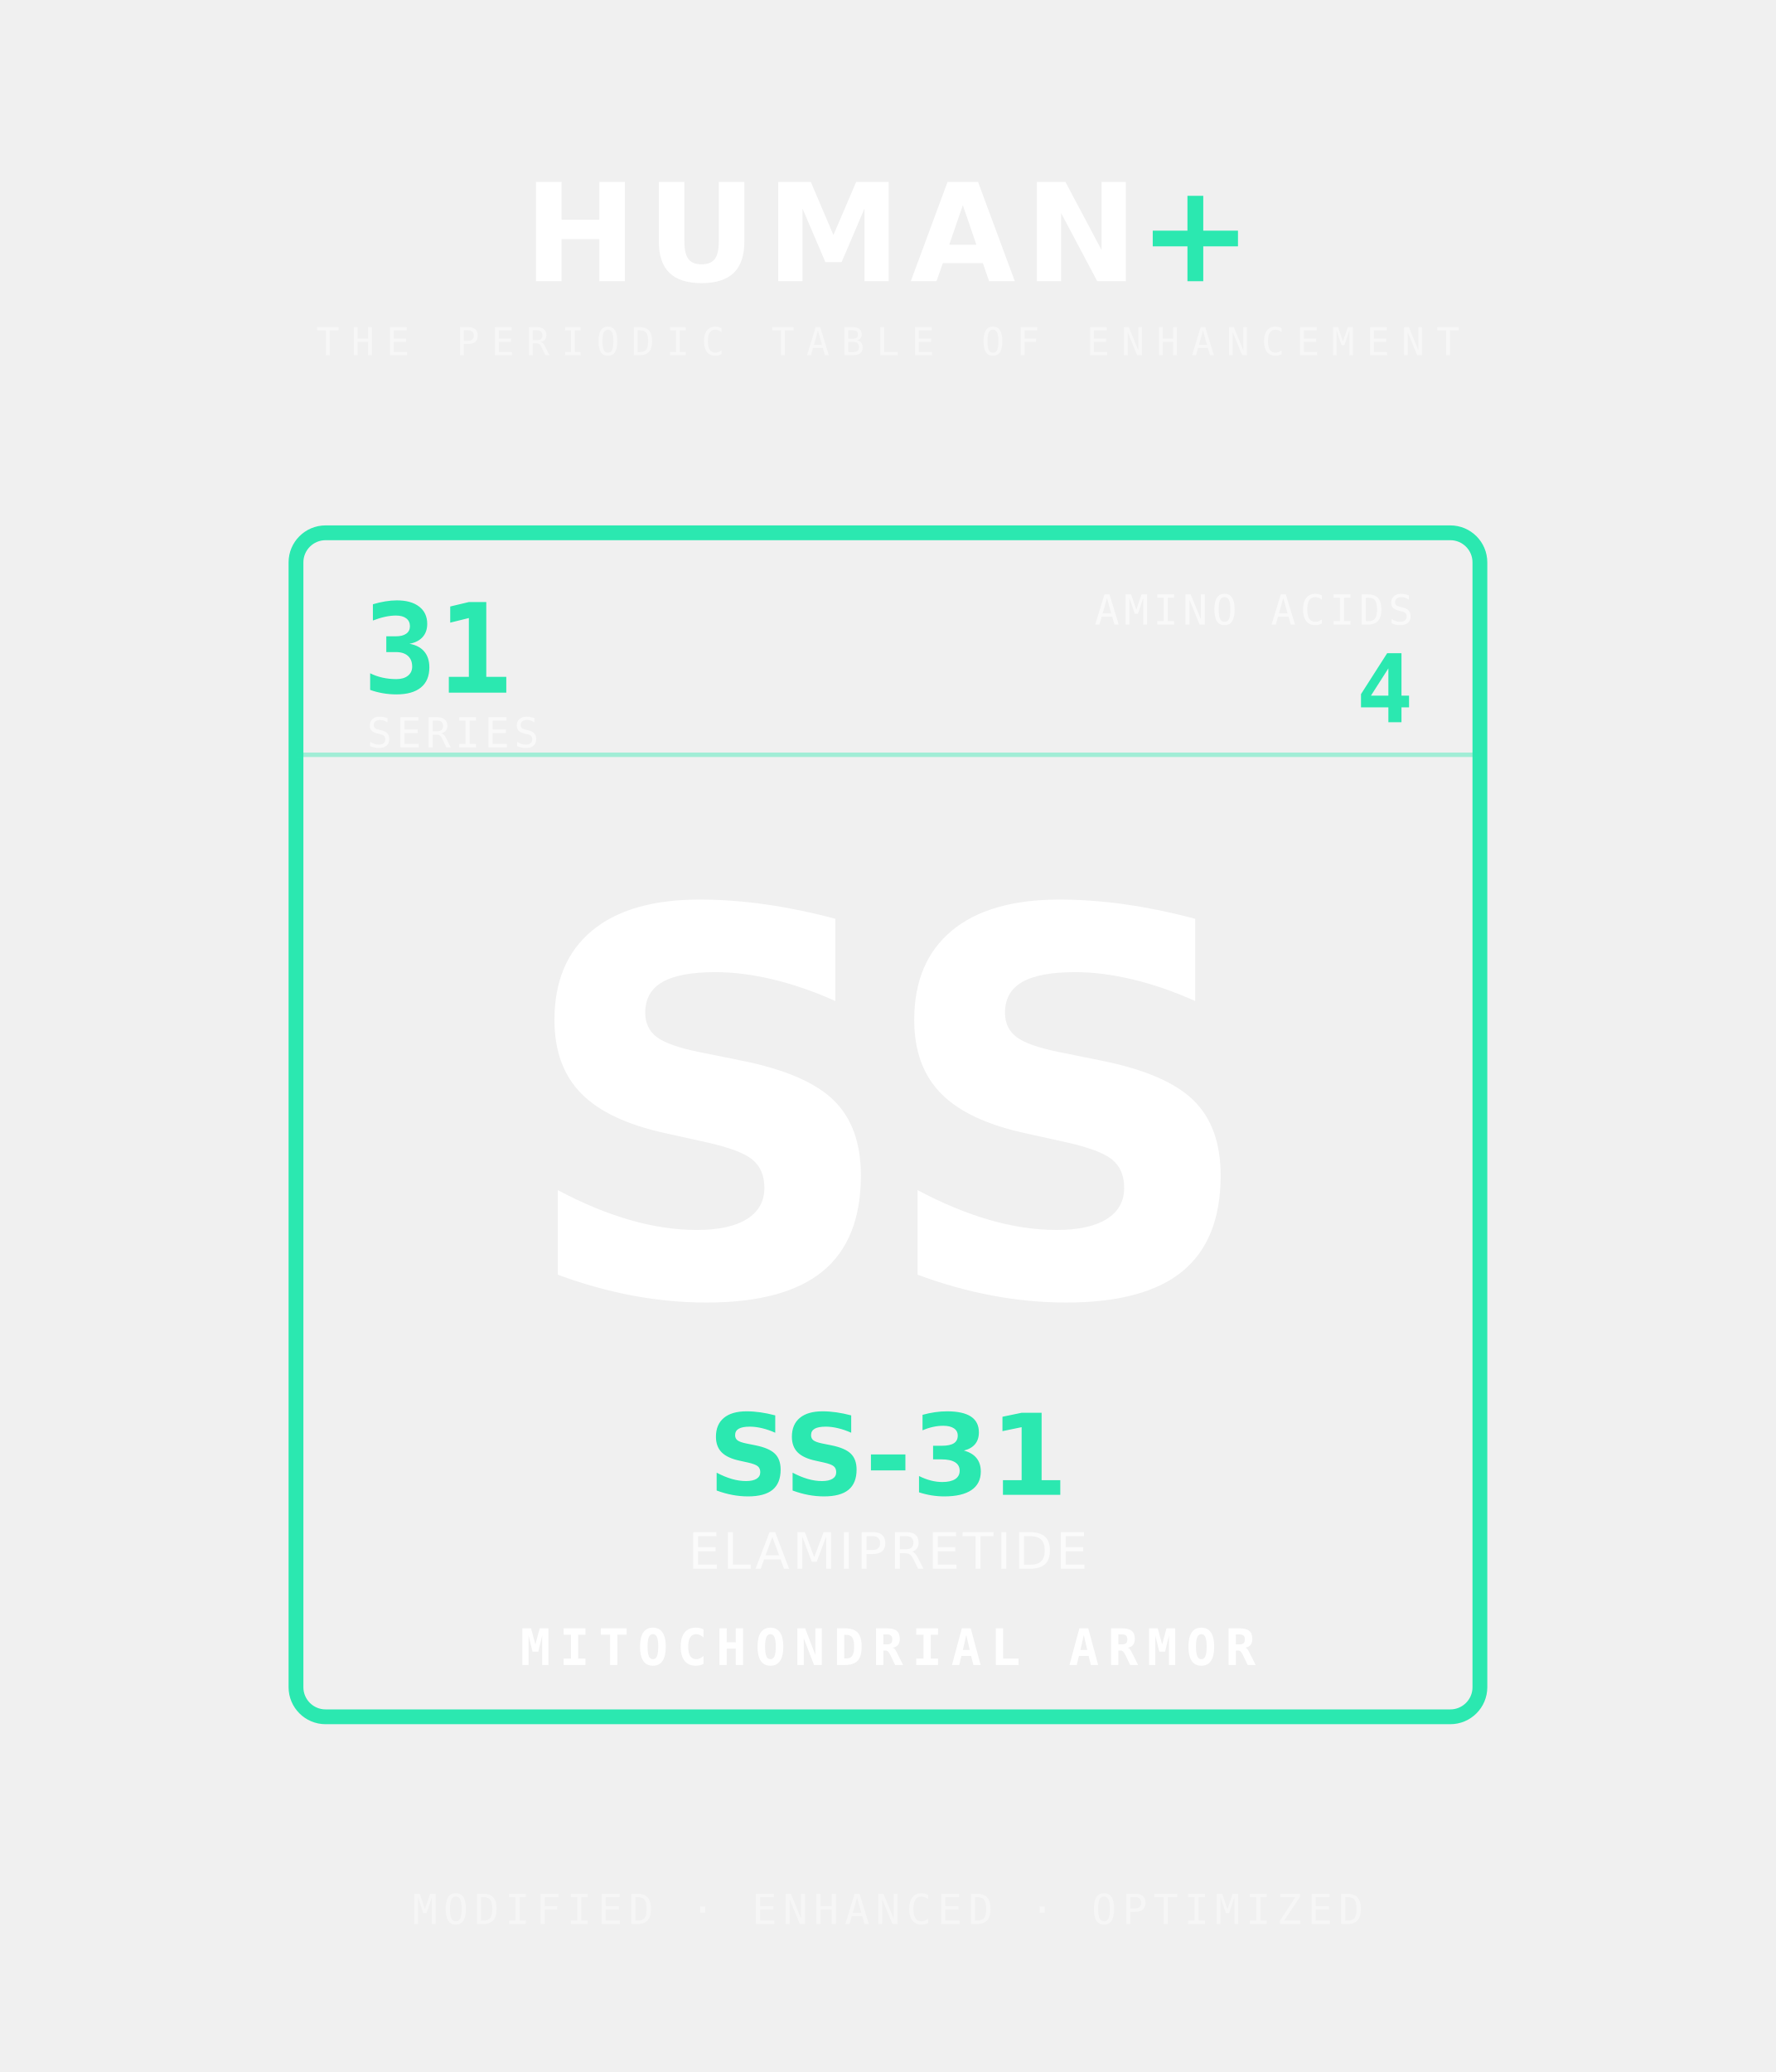
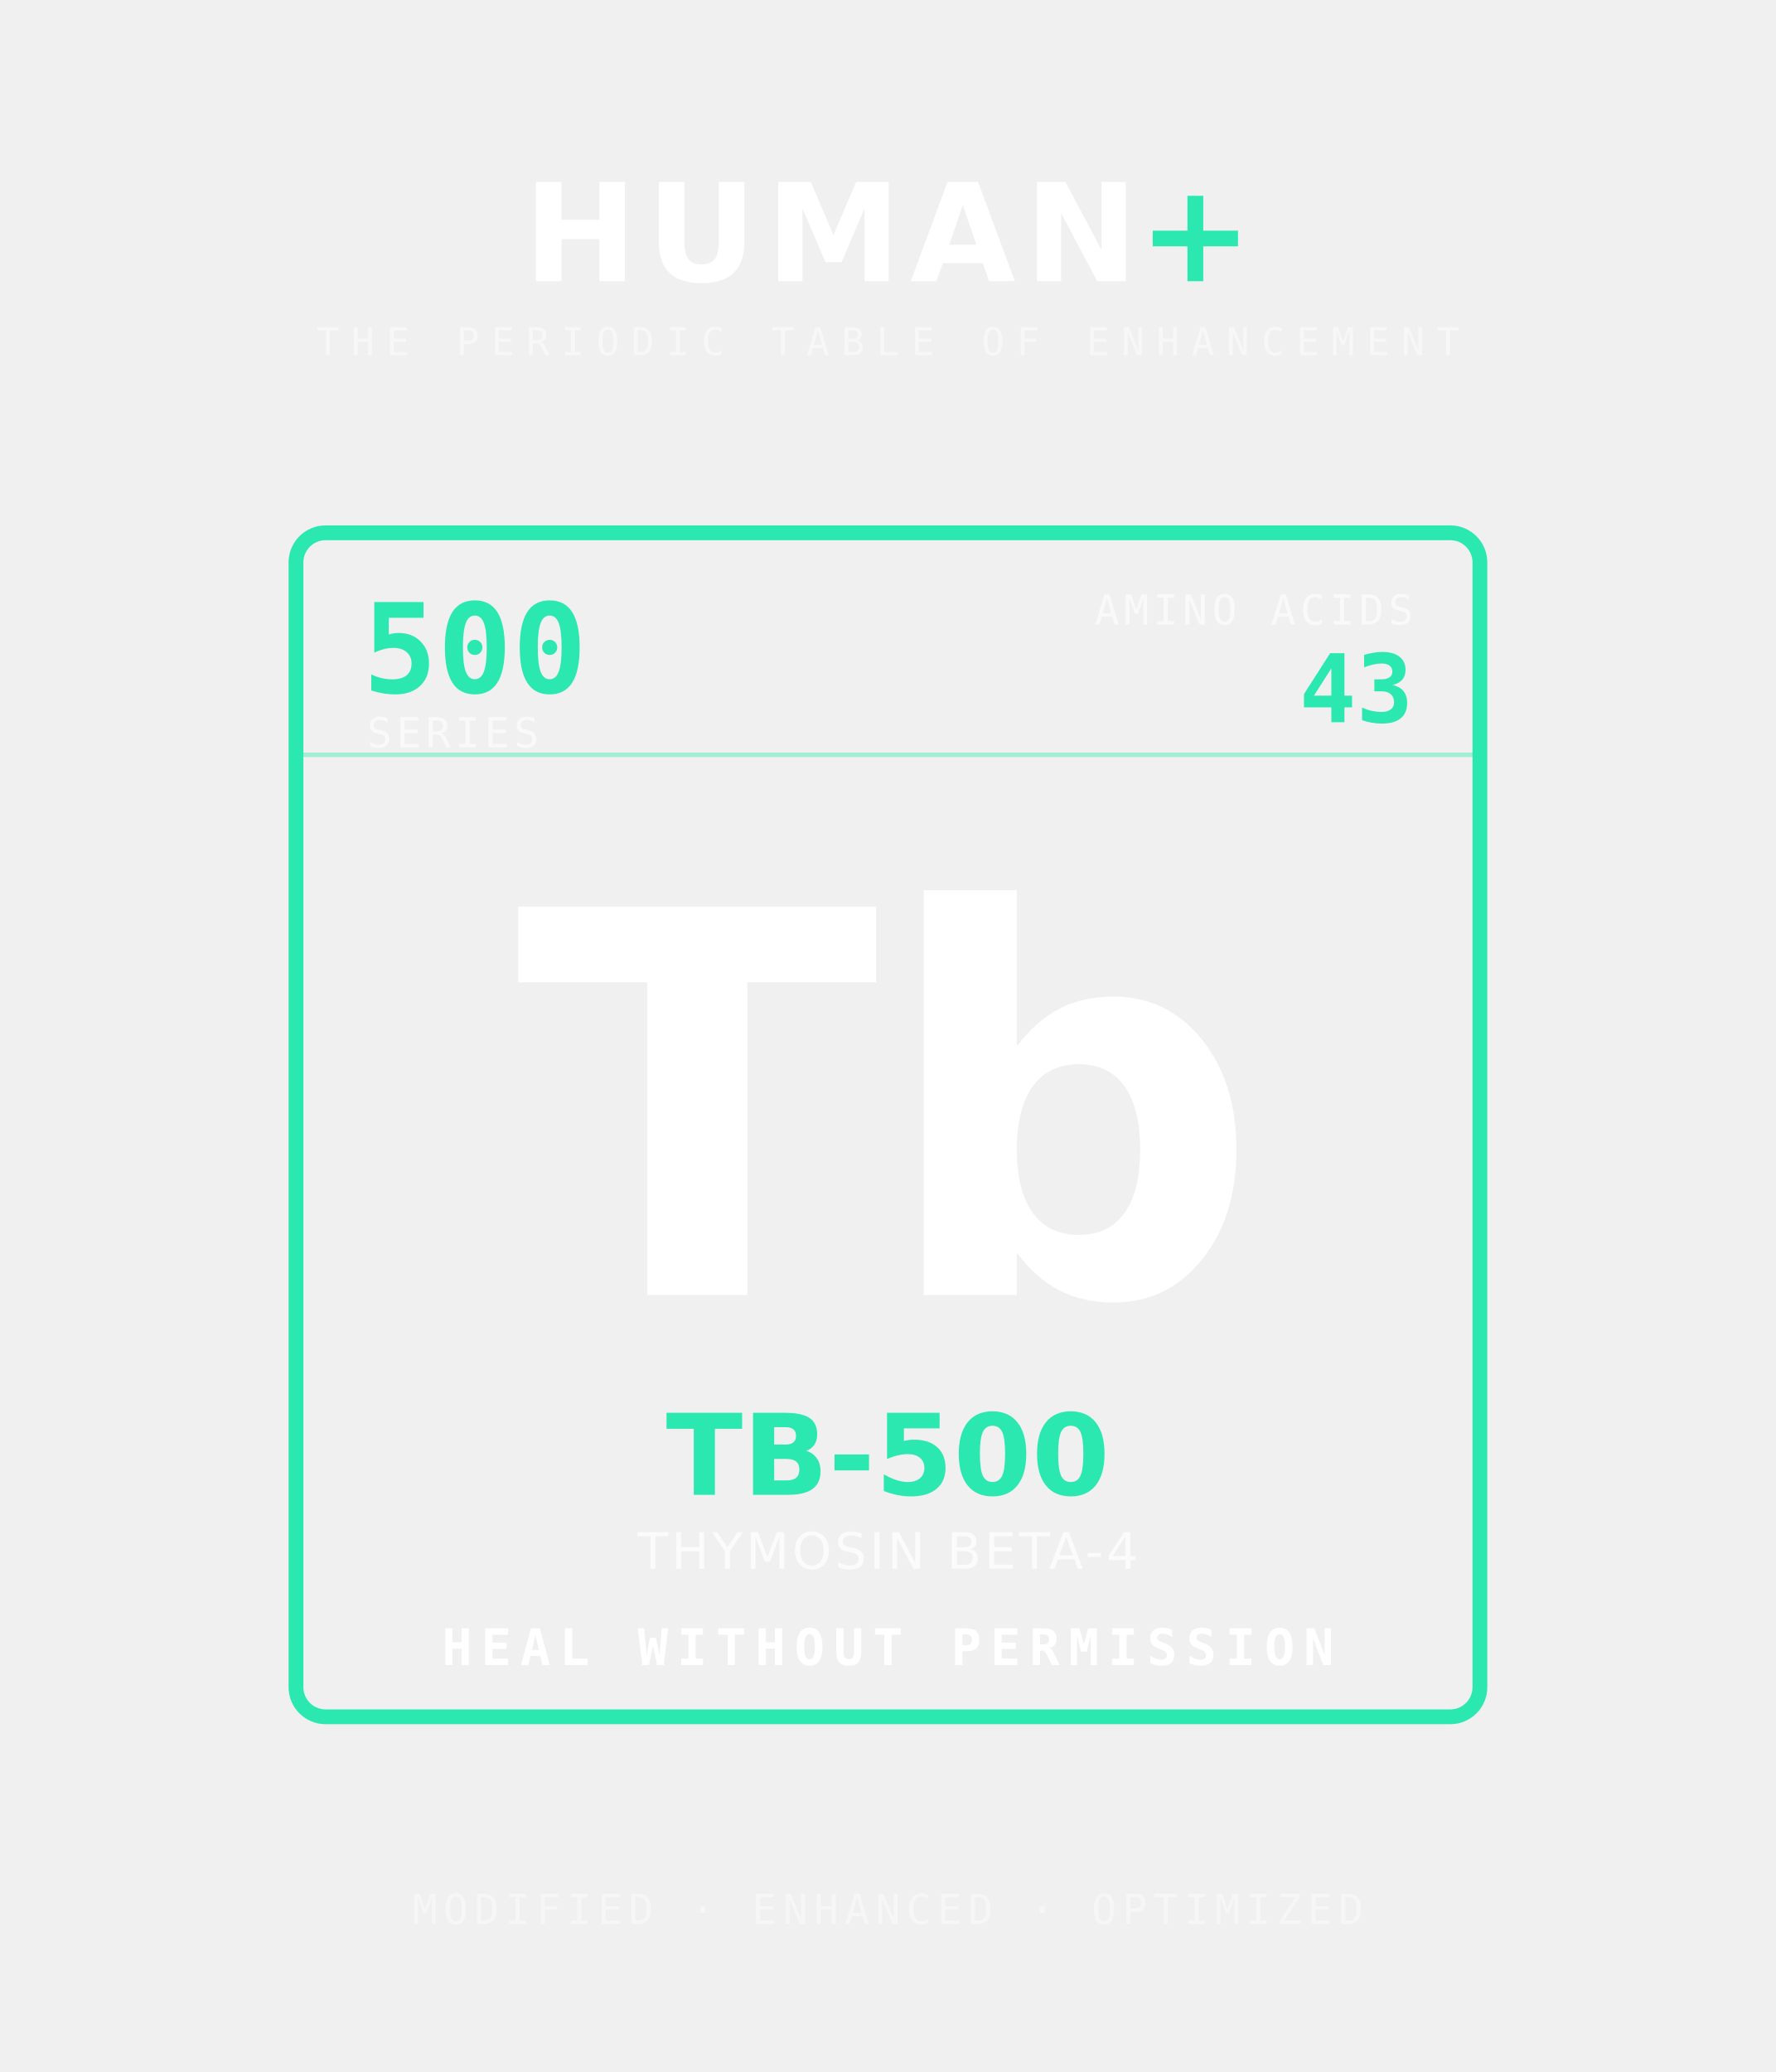
<svg xmlns="http://www.w3.org/2000/svg" viewBox="0 0 1200 1400" width="1200" height="1400">
  <text x="600" y="190" font-family="DejaVu Sans, Liberation Sans, Arial, sans-serif" font-size="92" font-weight="800" text-anchor="middle" letter-spacing="6" fill="#FFFFFF">HUMAN<tspan fill="#2BE8B0">+</tspan>
  </text>
  <text x="600" y="240" font-family="DejaVu Sans Mono, Liberation Mono, monospace" font-size="26" text-anchor="middle" letter-spacing="8" fill="#FFFFFF" fill-opacity="0.45">THE PERIODIC TABLE OF ENHANCEMENT</text>
  <rect x="200" y="360" width="800" height="800" rx="20" fill="none" stroke="#2BE8B0" stroke-width="10" />
  <line x1="200" y1="510" x2="1000" y2="510" stroke="#2BE8B0" stroke-width="3" stroke-opacity="0.4" />
-   <text x="245" y="468" font-family="DejaVu Sans Mono, Liberation Mono, monospace" font-size="84" font-weight="700" fill="#2BE8B0">31</text>
+   <text x="245" y="468" font-family="DejaVu Sans Mono, Liberation Mono, monospace" font-size="84" font-weight="700" fill="#2BE8B0">500</text>
  <text x="248" y="505" font-family="DejaVu Sans Mono, Liberation Mono, monospace" font-size="28" letter-spacing="3" fill="#FFFFFF" fill-opacity="0.6">SERIES</text>
  <text x="955" y="422" font-family="DejaVu Sans Mono, Liberation Mono, monospace" font-size="28" letter-spacing="3" text-anchor="end" fill="#FFFFFF" fill-opacity="0.6">AMINO ACIDS</text>
-   <text x="955" y="488" font-family="DejaVu Sans Mono, Liberation Mono, monospace" font-size="64" font-weight="700" text-anchor="end" fill="#2BE8B0">4</text>
-   <text x="600.0" y="875" font-family="DejaVu Sans, Liberation Sans, Arial, sans-serif" font-size="360" font-weight="800" text-anchor="middle" fill="#FFFFFF">SS</text>
-   <text x="600.0" y="1010" font-family="DejaVu Sans, Liberation Sans, Arial, sans-serif" font-size="76" font-weight="800" text-anchor="middle" fill="#2BE8B0">SS-31</text>
-   <text x="600.0" y="1060" font-family="DejaVu Sans, Liberation Sans, Arial, sans-serif" font-size="34" letter-spacing="2" text-anchor="middle" fill="#FFFFFF" fill-opacity="0.7">ELAMIPRETIDE</text>
-   <text x="600.0" y="1125" font-family="DejaVu Sans Mono, Liberation Mono, monospace" font-size="34" font-weight="700" letter-spacing="6" text-anchor="middle" fill="#FFFFFF">MITOCHONDRIAL ARMOR</text>
+   <text x="955" y="488" font-family="DejaVu Sans Mono, Liberation Mono, monospace" font-size="64" font-weight="700" text-anchor="end" fill="#2BE8B0">43</text>
+   <text x="600.0" y="875" font-family="DejaVu Sans, Liberation Sans, Arial, sans-serif" font-size="360" font-weight="800" text-anchor="middle" fill="#FFFFFF">Tb</text>
+   <text x="600.0" y="1010" font-family="DejaVu Sans, Liberation Sans, Arial, sans-serif" font-size="76" font-weight="800" text-anchor="middle" fill="#2BE8B0">TB-500</text>
+   <text x="600.0" y="1060" font-family="DejaVu Sans, Liberation Sans, Arial, sans-serif" font-size="34" letter-spacing="2" text-anchor="middle" fill="#FFFFFF" fill-opacity="0.7">THYMOSIN BETA-4</text>
+   <text x="600.0" y="1125" font-family="DejaVu Sans Mono, Liberation Mono, monospace" font-size="34" font-weight="700" letter-spacing="6" text-anchor="middle" fill="#FFFFFF">HEAL WITHOUT PERMISSION</text>
  <text x="600" y="1300" font-family="DejaVu Sans Mono, Liberation Mono, monospace" font-size="28" letter-spacing="4" text-anchor="middle" fill="#FFFFFF" fill-opacity="0.4">MODIFIED · ENHANCED · OPTIMIZED</text>
</svg>
